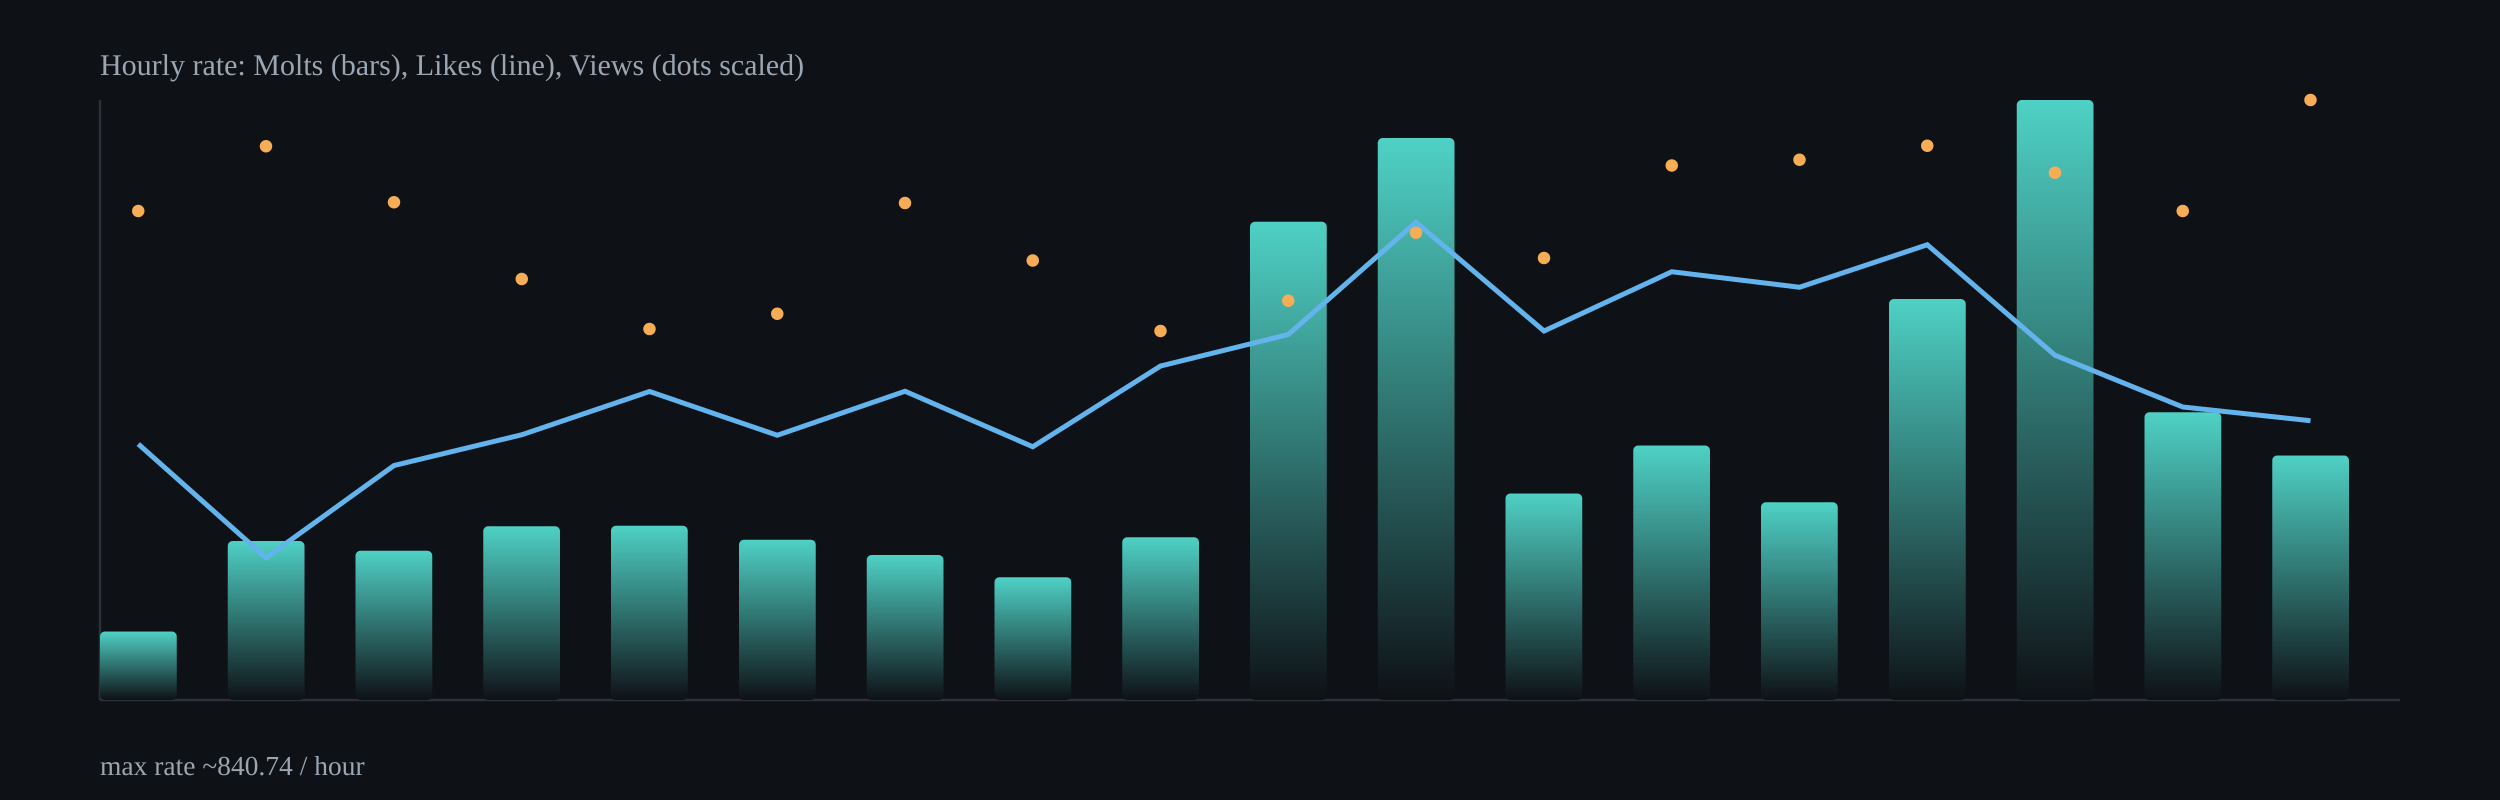
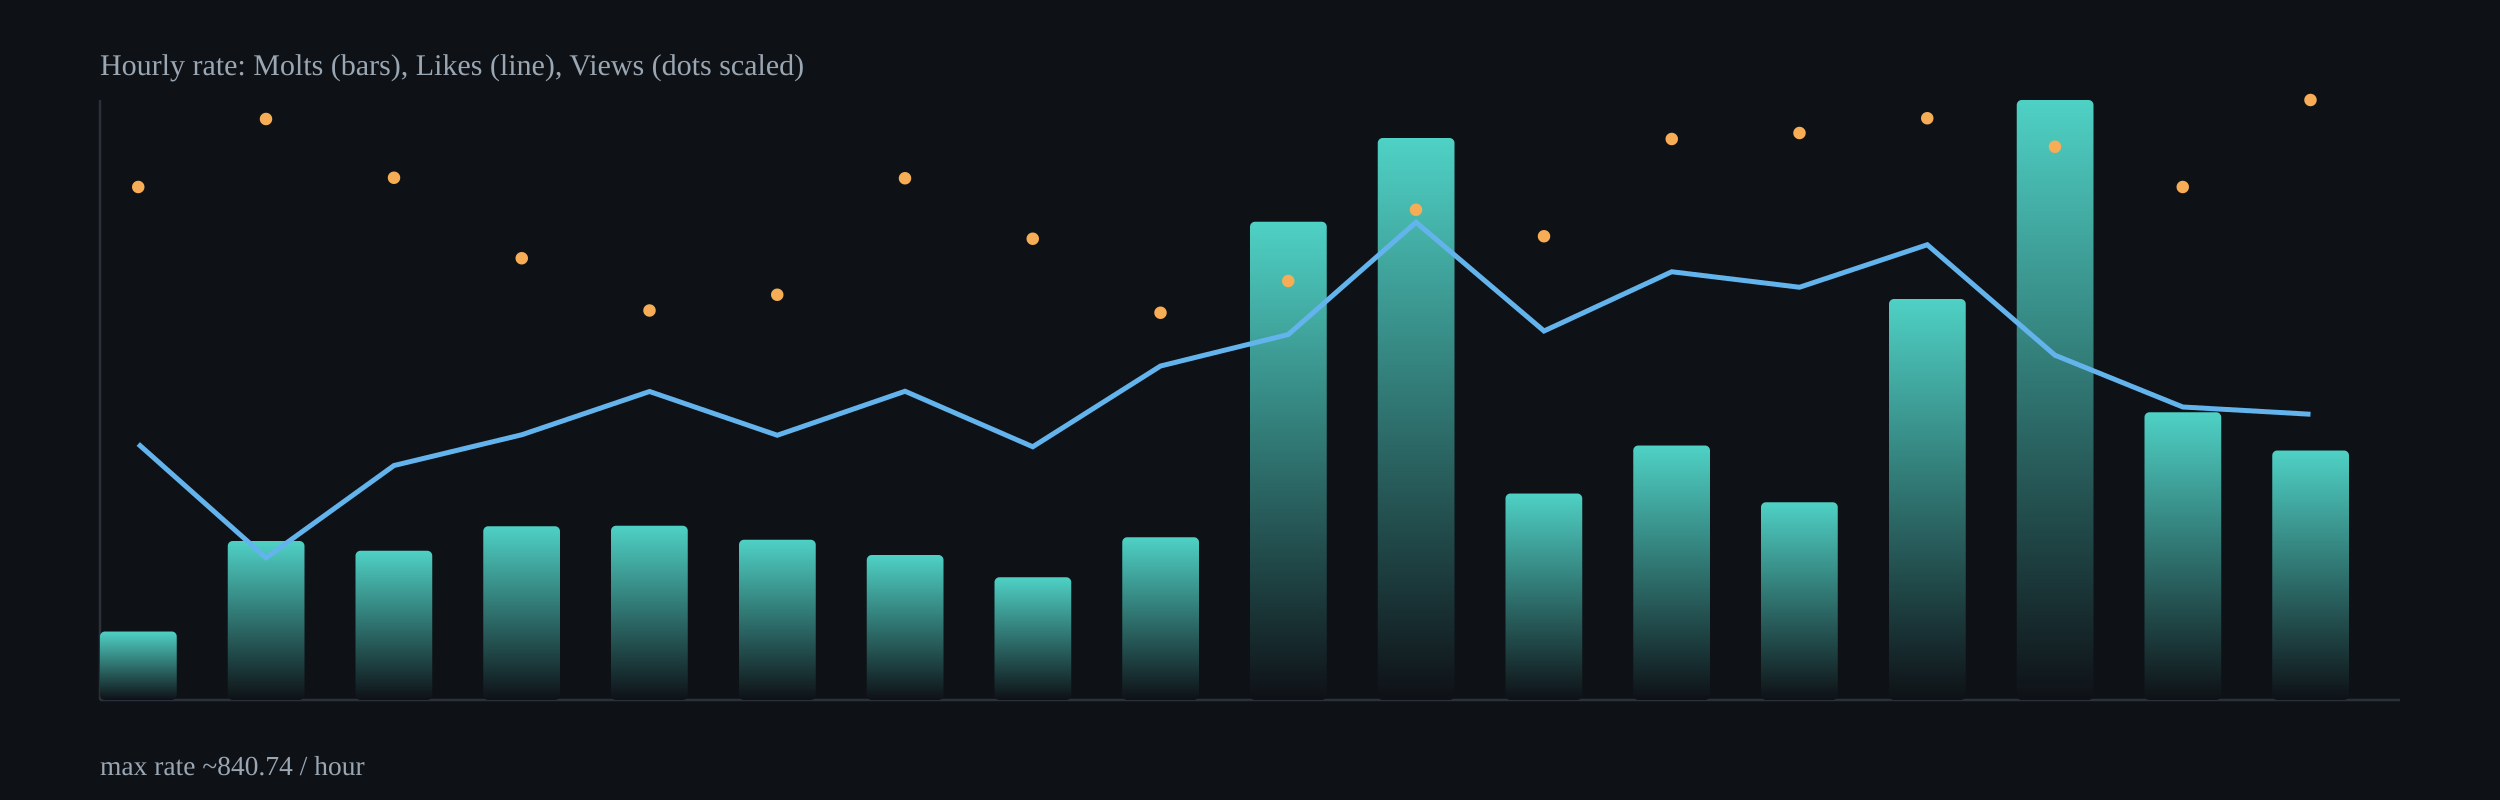
<svg xmlns="http://www.w3.org/2000/svg" width="1000" height="320" viewBox="0 0 1000 320">
  <defs>
    <linearGradient id="barGrad" x1="0" x2="0" y1="0" y2="1">
      <stop offset="0%" stop-color="#4fd1c5" />
      <stop offset="100%" stop-color="#0e1116" />
    </linearGradient>
  </defs>
  <rect x="0" y="0" width="1000" height="320" fill="#0e1116" />
  <g stroke="#2b313b" stroke-width="1">
    <line x1="40" y1="280" x2="960" y2="280" />
    <line x1="40" y1="40" x2="40" y2="280" />
  </g>
  <rect x="40.0" y="252.6" width="30.7" height="27.4" rx="2" fill="url(#barGrad)" />
  <rect x="91.1" y="216.4" width="30.7" height="63.6" rx="2" fill="url(#barGrad)" />
  <rect x="142.2" y="220.3" width="30.7" height="59.7" rx="2" fill="url(#barGrad)" />
  <rect x="193.3" y="210.5" width="30.7" height="69.5" rx="2" fill="url(#barGrad)" />
  <rect x="244.4" y="210.3" width="30.7" height="69.7" rx="2" fill="url(#barGrad)" />
  <rect x="295.6" y="215.9" width="30.7" height="64.1" rx="2" fill="url(#barGrad)" />
  <rect x="346.7" y="222.0" width="30.7" height="58.0" rx="2" fill="url(#barGrad)" />
  <rect x="397.8" y="230.9" width="30.7" height="49.1" rx="2" fill="url(#barGrad)" />
  <rect x="448.9" y="214.9" width="30.7" height="65.1" rx="2" fill="url(#barGrad)" />
  <rect x="500.0" y="88.7" width="30.7" height="191.3" rx="2" fill="url(#barGrad)" />
  <rect x="551.1" y="55.2" width="30.7" height="224.8" rx="2" fill="url(#barGrad)" />
  <rect x="602.2" y="197.4" width="30.7" height="82.6" rx="2" fill="url(#barGrad)" />
  <rect x="653.3" y="178.2" width="30.7" height="101.8" rx="2" fill="url(#barGrad)" />
  <rect x="704.4" y="200.9" width="30.7" height="79.1" rx="2" fill="url(#barGrad)" />
  <rect x="755.6" y="119.6" width="30.7" height="160.4" rx="2" fill="url(#barGrad)" />
  <rect x="806.7" y="40.0" width="30.7" height="240.0" rx="2" fill="url(#barGrad)" />
  <rect x="857.8" y="164.9" width="30.7" height="115.1" rx="2" fill="url(#barGrad)" />
-   <rect x="908.9" y="182.2" width="30.7" height="97.8" rx="2" fill="url(#barGrad)" />
-   <polyline fill="none" stroke="#63b3ed" stroke-width="2" points="55.3,177.6 106.4,223.1 157.6,186.2 208.7,173.9 259.8,156.6 310.9,174.1 362.0,156.5 413.1,178.7 464.2,146.4 515.3,133.8 566.4,88.9 617.6,132.4 668.7,108.7 719.8,114.9 770.9,97.9 822.0,142.1 873.1,162.8 924.2,168.3" />
-   <circle cx="55.3" cy="84.4" r="2.5" fill="#f6ad55" />
-   <circle cx="106.4" cy="58.5" r="2.5" fill="#f6ad55" />
-   <circle cx="157.6" cy="80.9" r="2.5" fill="#f6ad55" />
-   <circle cx="208.7" cy="111.6" r="2.5" fill="#f6ad55" />
-   <circle cx="259.8" cy="131.6" r="2.5" fill="#f6ad55" />
-   <circle cx="310.9" cy="125.5" r="2.5" fill="#f6ad55" />
-   <circle cx="362.0" cy="81.2" r="2.5" fill="#f6ad55" />
-   <circle cx="413.1" cy="104.2" r="2.5" fill="#f6ad55" />
-   <circle cx="464.2" cy="132.4" r="2.5" fill="#f6ad55" />
-   <circle cx="515.3" cy="120.3" r="2.5" fill="#f6ad55" />
-   <circle cx="566.4" cy="93.1" r="2.5" fill="#f6ad55" />
-   <circle cx="617.6" cy="103.2" r="2.5" fill="#f6ad55" />
-   <circle cx="668.7" cy="66.2" r="2.5" fill="#f6ad55" />
-   <circle cx="719.8" cy="63.9" r="2.5" fill="#f6ad55" />
-   <circle cx="770.9" cy="58.3" r="2.5" fill="#f6ad55" />
-   <circle cx="822.0" cy="69.1" r="2.5" fill="#f6ad55" />
-   <circle cx="873.1" cy="84.4" r="2.5" fill="#f6ad55" />
+   <rect x="908.9" y="180.2" width="30.7" height="99.8" rx="2" fill="url(#barGrad)" />
+   <polyline fill="none" stroke="#63b3ed" stroke-width="2" points="55.3,177.6 106.4,223.1 157.6,186.2 208.7,173.9 259.8,156.6 310.9,174.1 362.0,156.5 413.1,178.7 464.2,146.4 515.3,133.8 566.4,88.9 617.6,132.4 668.7,108.7 719.8,114.9 770.9,97.9 822.0,142.1 873.1,162.8 924.2,165.7" />
+   <circle cx="55.3" cy="74.8" r="2.5" fill="#f6ad55" />
+   <circle cx="106.4" cy="47.6" r="2.5" fill="#f6ad55" />
+   <circle cx="157.6" cy="71.1" r="2.5" fill="#f6ad55" />
+   <circle cx="208.7" cy="103.3" r="2.5" fill="#f6ad55" />
+   <circle cx="259.8" cy="124.2" r="2.5" fill="#f6ad55" />
+   <circle cx="310.9" cy="117.9" r="2.5" fill="#f6ad55" />
+   <circle cx="362.0" cy="71.3" r="2.5" fill="#f6ad55" />
+   <circle cx="413.1" cy="95.5" r="2.5" fill="#f6ad55" />
+   <circle cx="464.2" cy="125.1" r="2.5" fill="#f6ad55" />
+   <circle cx="515.3" cy="112.4" r="2.5" fill="#f6ad55" />
+   <circle cx="566.4" cy="83.9" r="2.5" fill="#f6ad55" />
+   <circle cx="617.6" cy="94.5" r="2.5" fill="#f6ad55" />
+   <circle cx="668.7" cy="55.6" r="2.5" fill="#f6ad55" />
+   <circle cx="719.8" cy="53.2" r="2.5" fill="#f6ad55" />
+   <circle cx="770.9" cy="47.3" r="2.5" fill="#f6ad55" />
+   <circle cx="822.0" cy="58.7" r="2.5" fill="#f6ad55" />
+   <circle cx="873.1" cy="74.8" r="2.5" fill="#f6ad55" />
  <circle cx="924.2" cy="40.0" r="2.5" fill="#f6ad55" />
  <text x="40" y="30" fill="#9aa6b2" font-size="12">Hourly rate: Molts (bars), Likes (line), Views (dots scaled)</text>
  <text x="40" y="310" fill="#9aa6b2" font-size="11">max rate ~840.74 / hour</text>
</svg>
